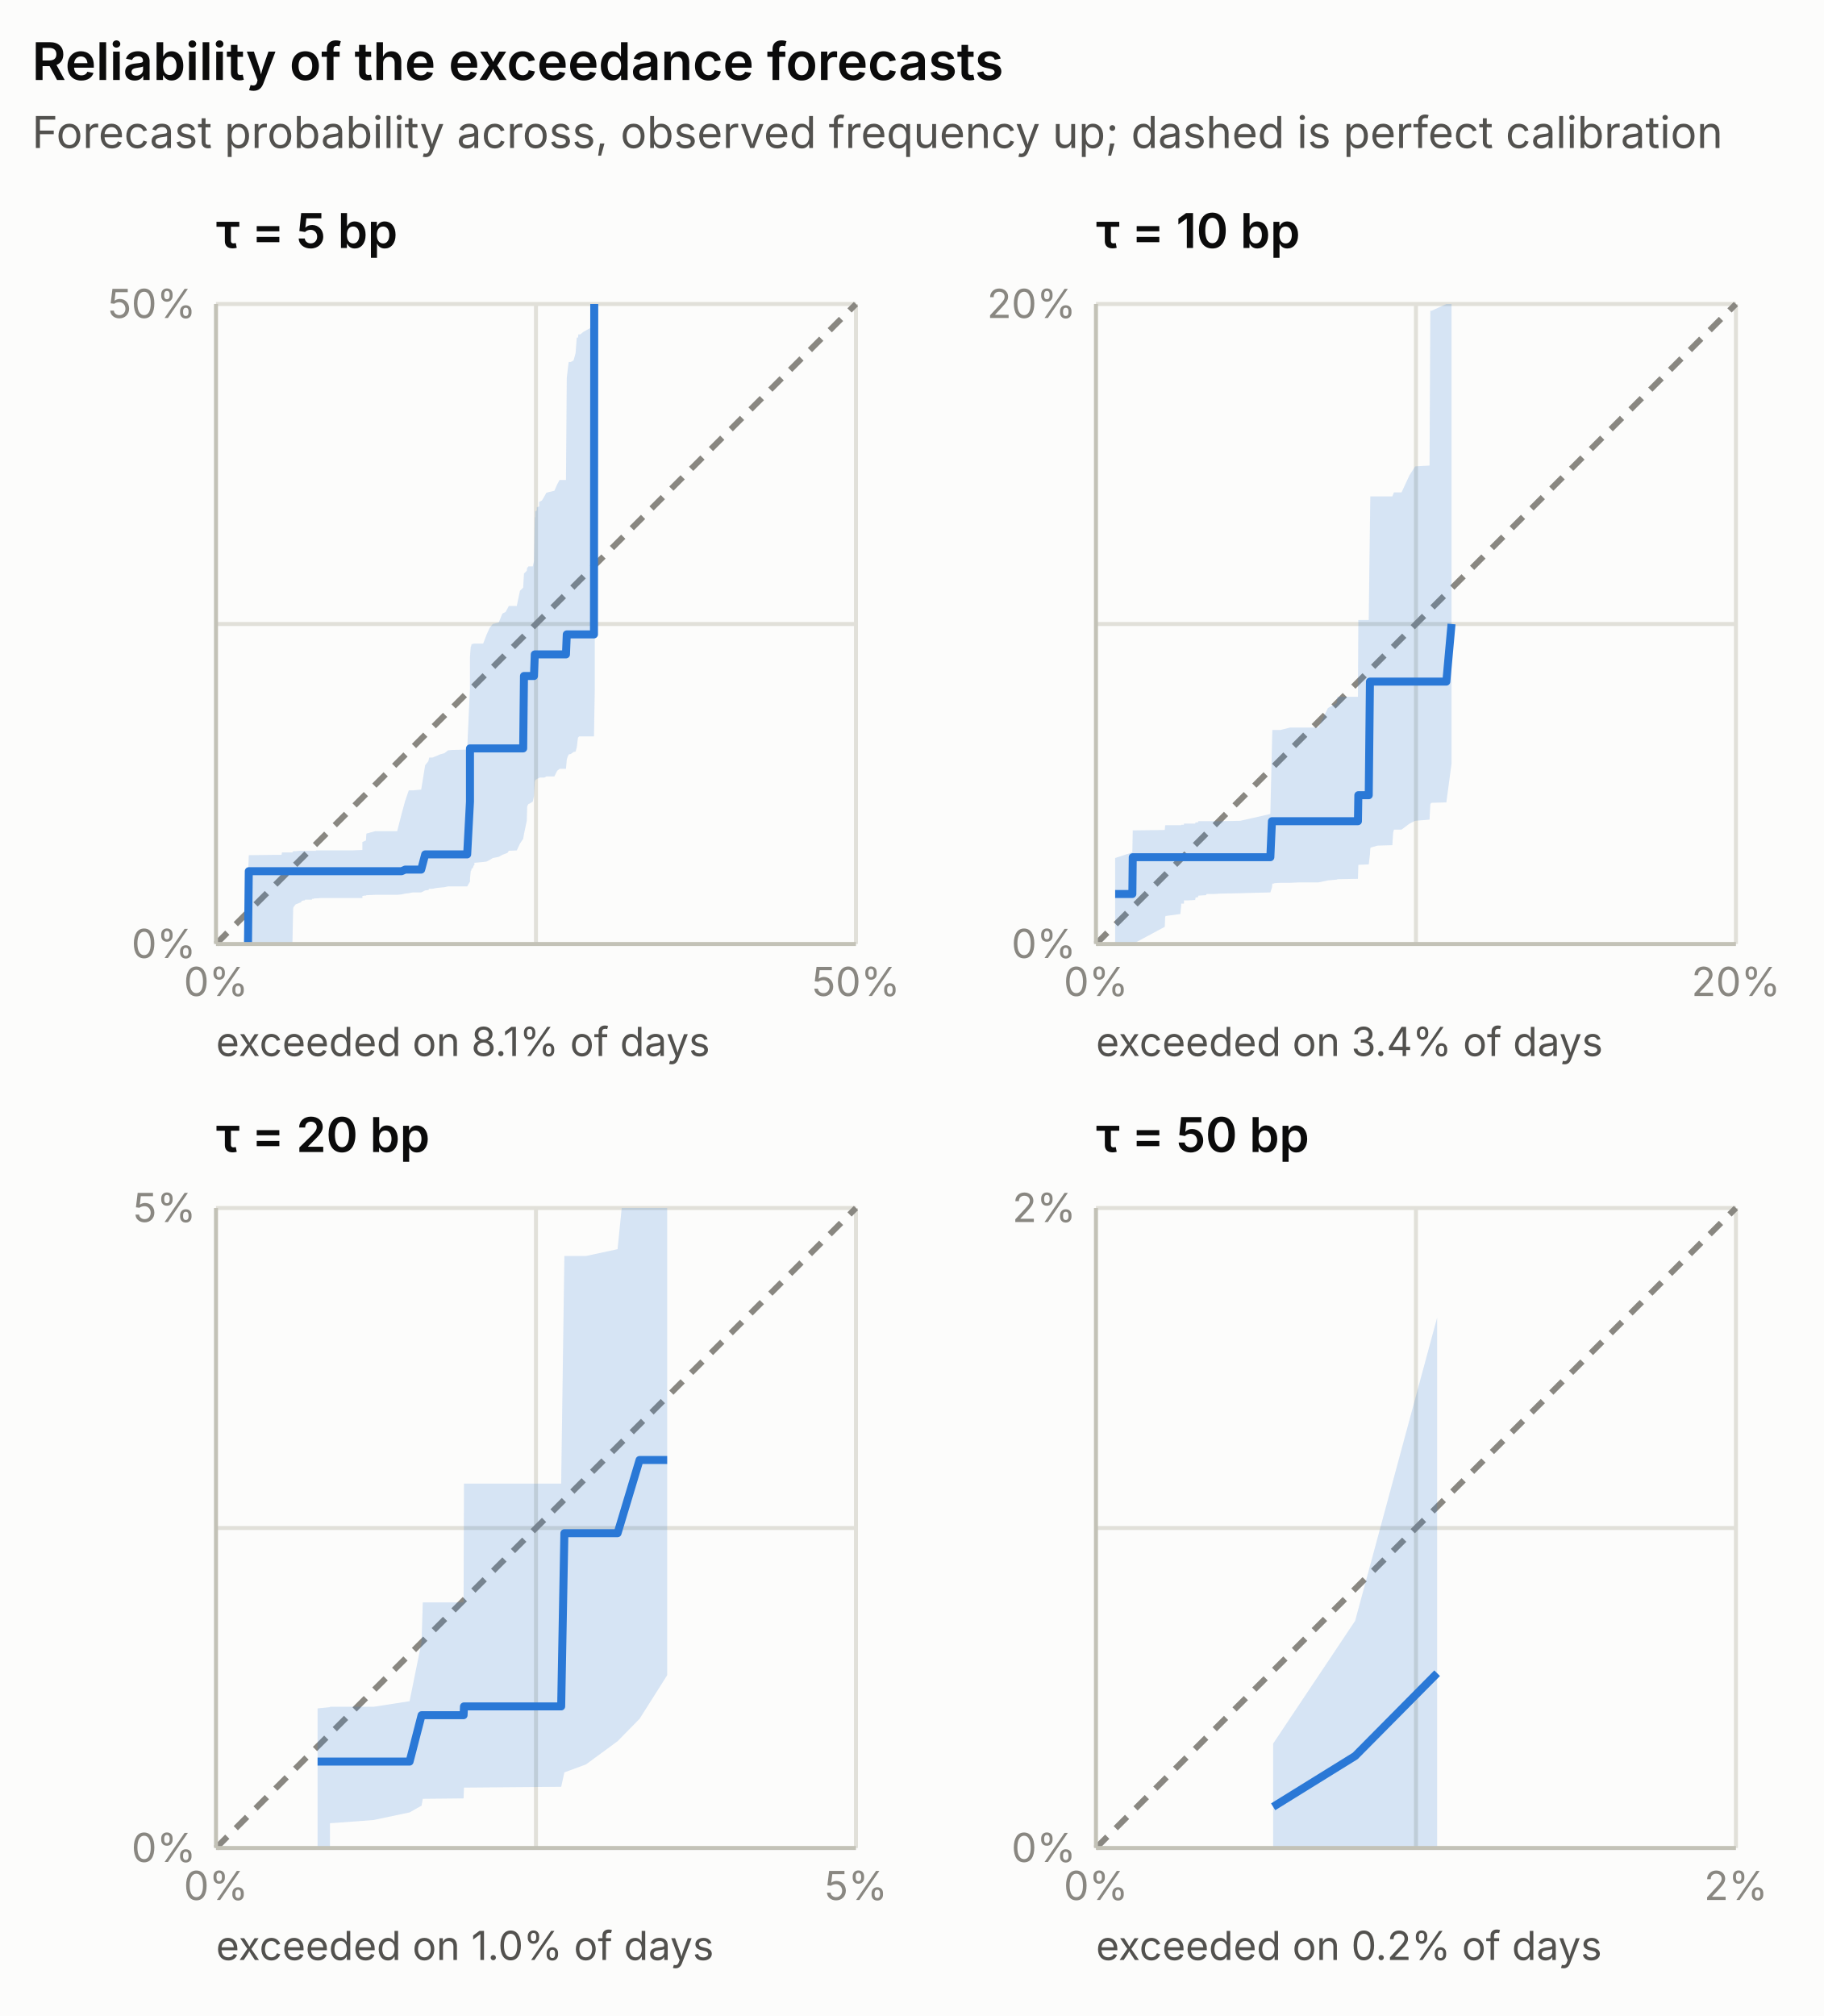
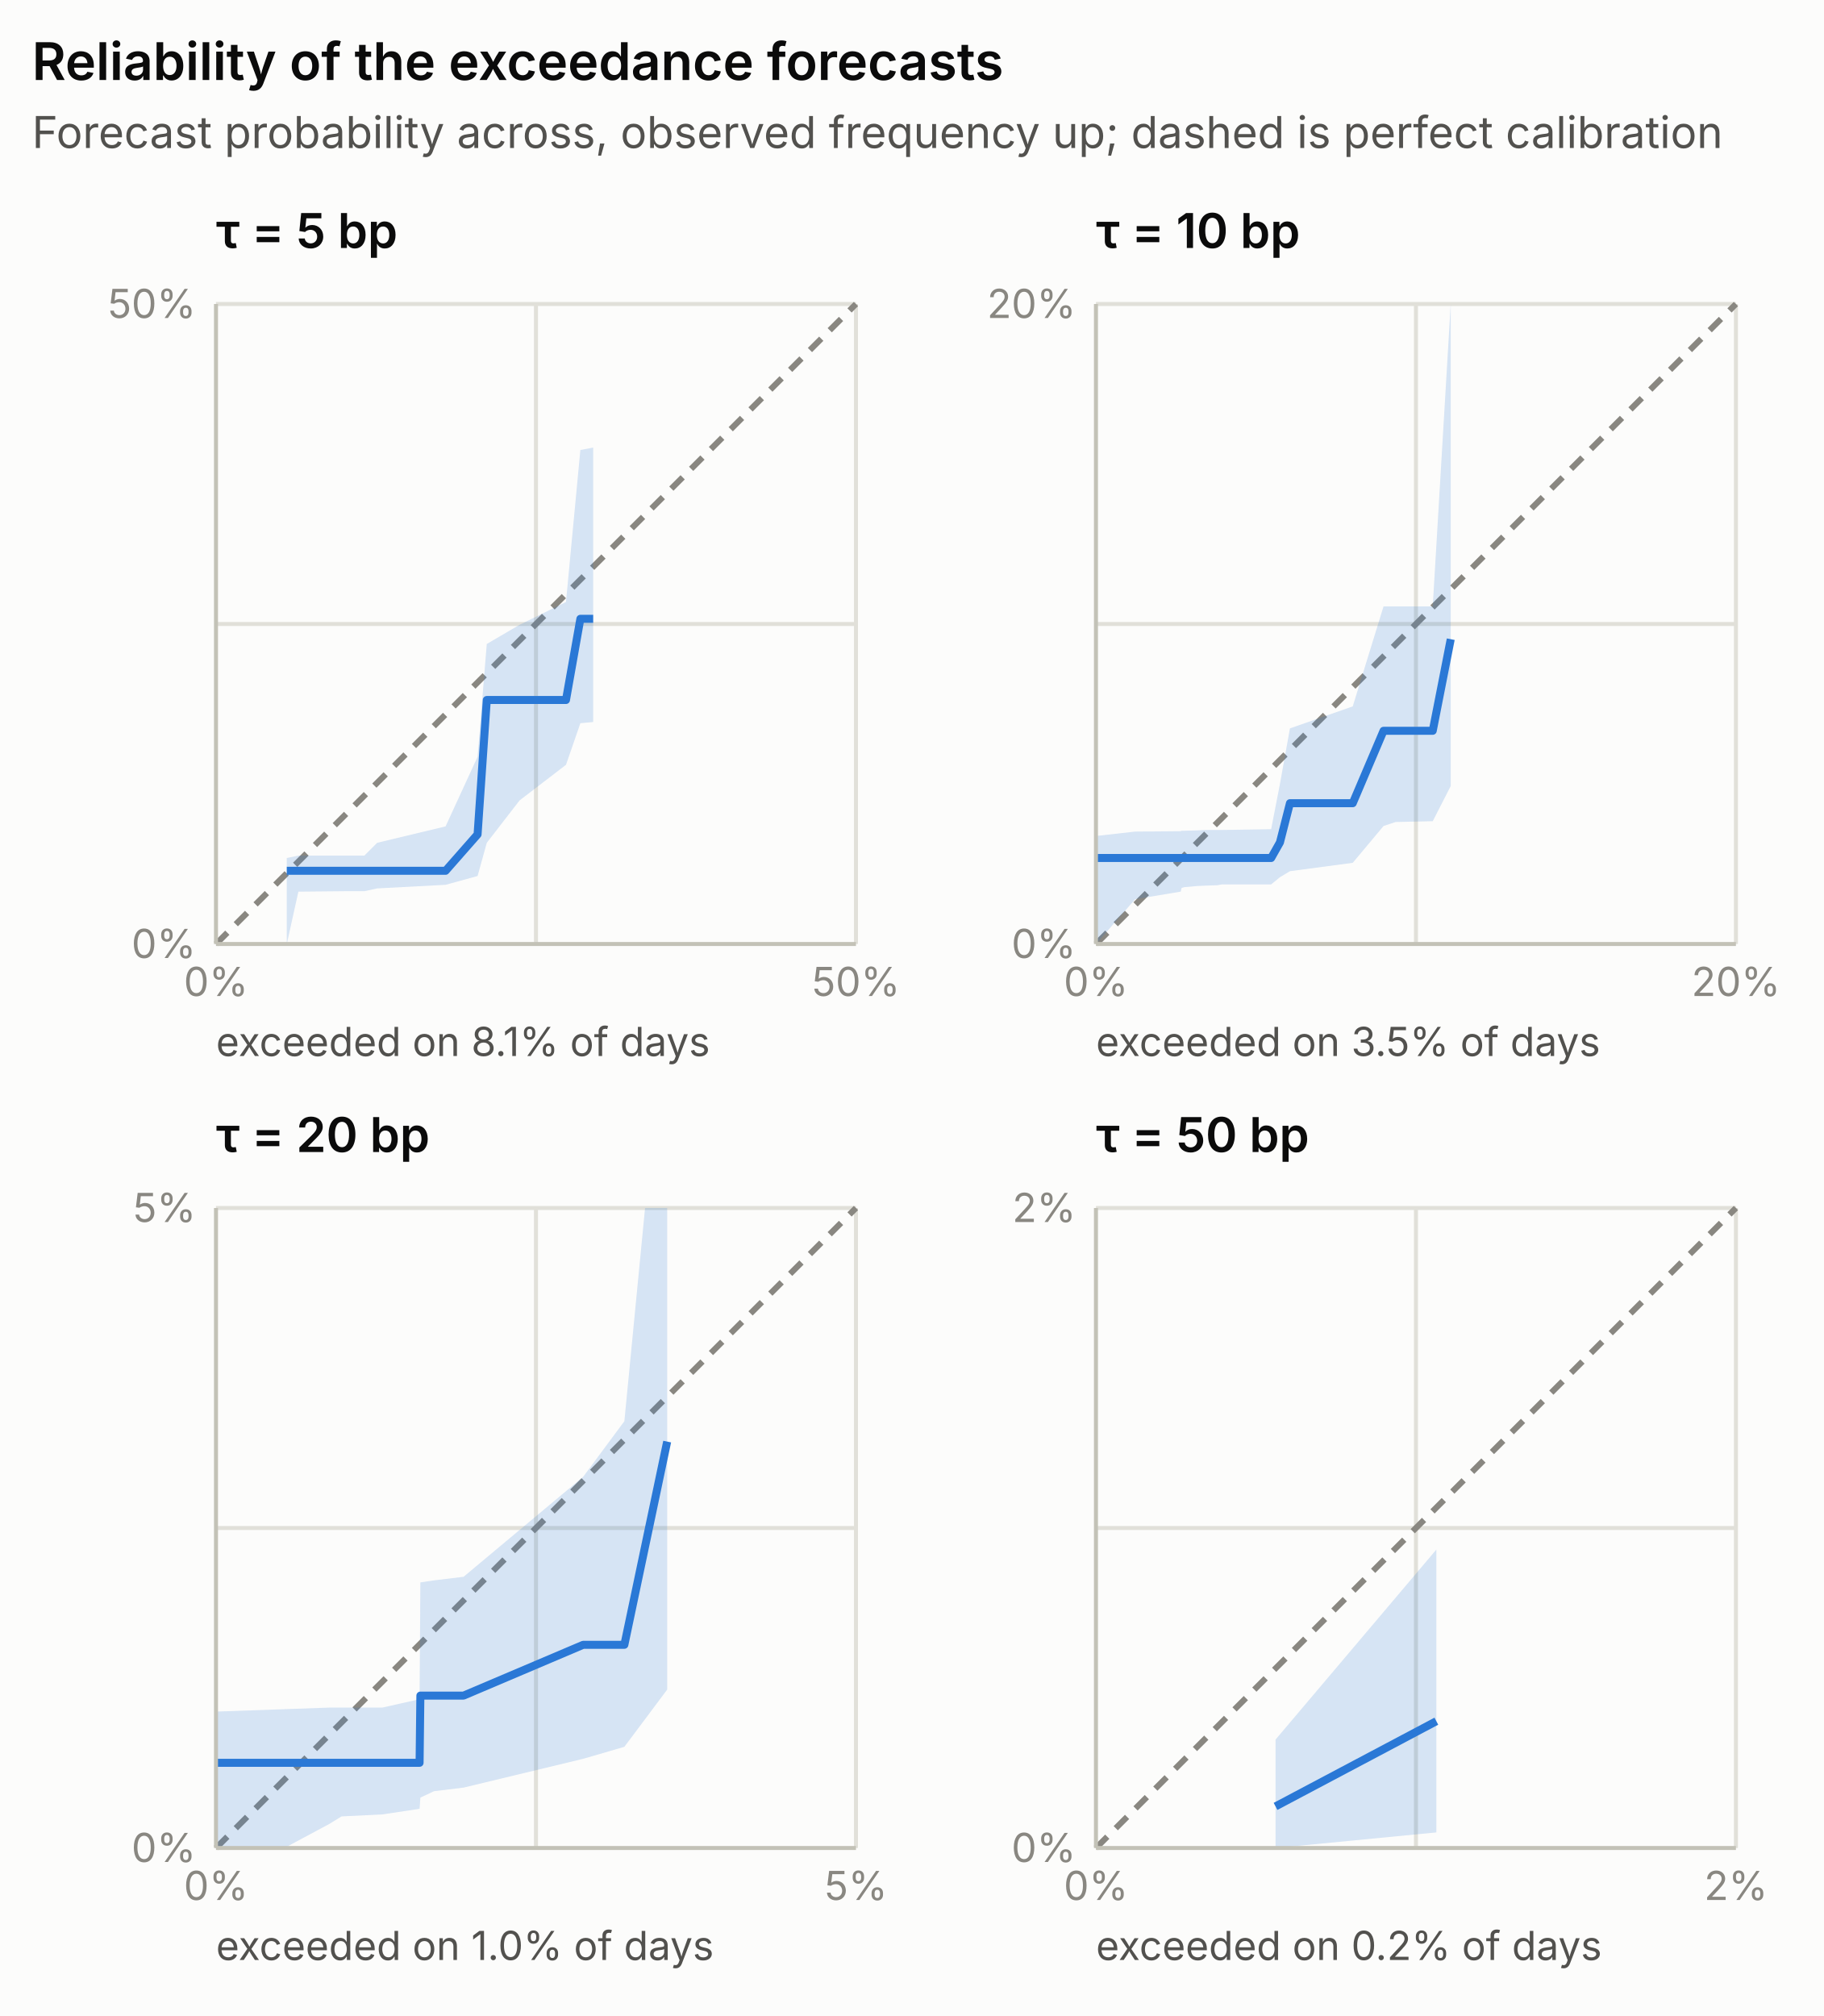
<svg xmlns="http://www.w3.org/2000/svg" viewBox="0 0 456 504" width="456" height="504" font-family="system-ui, -apple-system, &quot;Segoe UI&quot;, sans-serif" role="img" aria-label="Reliability of the exceedance forecasts at each declared threshold">
  <rect width="456" height="504" fill="#fcfcfb" />
  <text x="8" y="20" font-size="13" font-weight="600" fill="#0b0b0b">Reliability of the exceedance forecasts</text>
  <text x="8" y="37" font-size="11" fill="#52514e">Forecast probability across, observed frequency up; dashed is perfect calibration</text>
  <clipPath id="clipl0">
    <rect x="54.0" y="76.0" width="160" height="160" />
  </clipPath>
  <text x="54.0" y="62.0" font-size="12" font-weight="600" fill="#0b0b0b">τ = 5 bp</text>
  <line x1="54.0" y1="156.0" x2="214.0" y2="156.0" stroke="#e1e0d9" stroke-width="1" />
  <line x1="134.0" y1="236.0" x2="134.0" y2="76.0" stroke="#e1e0d9" stroke-width="1" />
  <line x1="54.0" y1="76.0" x2="214.0" y2="76.0" stroke="#e1e0d9" stroke-width="1" />
  <line x1="214.0" y1="236.0" x2="214.0" y2="76.0" stroke="#e1e0d9" stroke-width="1" />
  <line x1="54.0" y1="236.0" x2="214.0" y2="76.0" stroke="#898781" stroke-width="1.5" stroke-dasharray="4 3" />
-   <polygon clip-path="url(#clipl0)" points="62.0,219.5 62.2,213.8 70.4,213.7 70.5,213.1 73.1,213.1 73.3,212.8 73.5,212.8 73.9,212.8 74.9,212.7 75.2,212.7 75.5,212.7 76.0,212.7 76.2,212.7 76.3,212.7 77.2,212.7 77.3,212.7 78.0,212.7 78.0,212.7 78.1,212.7 78.2,212.7 78.5,212.7 78.5,212.7 79.0,212.7 79.0,212.6 80.2,212.6 83.4,212.6 88.0,212.6 90.6,212.5 90.6,210.5 91.1,210.3 91.5,210.1 91.6,208.4 93.8,207.8 94.9,207.8 96.0,207.8 99.3,207.8 100.4,203.5 101.3,200.2 102.2,197.6 103.2,197.6 105.3,197.4 106.3,191.3 107.1,190.3 107.3,189.4 108.1,189.4 109.1,189.0 110.0,188.6 111.1,188.3 112.0,187.6 113.0,187.5 116.8,187.4 117.5,172.0 117.5,164.2 117.7,161.6 117.8,161.6 117.9,161.0 118.2,161.0 118.3,161.0 118.4,160.9 118.6,160.9 118.6,160.9 120.8,160.9 121.6,158.8 122.4,157.0 123.2,156.0 124.7,155.6 125.6,153.4 126.4,153.0 126.9,152.1 127.2,151.5 129.2,151.5 130.0,147.7 130.8,146.9 131.0,143.4 131.7,142.7 131.8,141.9 132.0,141.8 132.1,141.6 132.4,141.6 133.2,141.6 133.5,140.3 133.7,129.3 133.8,129.3 133.8,127.9 134.2,127.6 134.2,127.4 134.2,126.8 134.3,126.8 134.8,126.6 134.8,125.5 135.5,125.1 136.1,124.1 136.6,123.2 137.3,123.0 138.6,122.7 139.3,121.1 139.9,120.0 141.5,120.0 141.7,94.5 141.9,92.8 142.1,91.1 142.2,90.5 142.7,90.5 143.4,90.1 143.9,88.3 144.2,84.4 144.5,84.4 144.6,83.6 144.8,83.6 145.1,83.6 145.8,83.0 148.5,81.5 148.7,-84.0 148.7,172.3 148.5,184.1 145.8,184.1 145.1,184.1 144.8,184.1 144.6,184.3 144.5,184.4 144.2,186.8 143.9,187.9 143.4,188.0 142.7,188.5 142.2,188.6 142.1,188.8 141.9,189.2 141.7,189.9 141.5,192.2 139.9,192.2 139.3,192.7 138.6,194.1 137.3,194.1 136.6,194.1 136.1,194.4 135.5,194.4 134.8,194.4 134.8,194.5 134.3,194.7 134.2,194.8 134.2,194.8 134.2,194.8 133.8,195.0 133.8,195.2 133.7,195.4 133.5,199.0 133.2,200.4 132.4,200.9 132.1,201.0 132.0,201.2 131.8,201.6 131.7,205.2 131.0,208.5 130.8,209.7 130.0,210.9 129.2,212.6 127.2,212.7 126.9,213.2 126.4,213.4 125.6,213.7 124.7,214.2 123.2,214.5 122.4,215.0 121.6,215.4 120.8,215.5 118.6,215.7 118.6,216.3 118.4,216.4 118.3,216.7 118.2,217.0 117.9,217.2 117.8,217.7 117.7,217.7 117.5,219.7 117.5,220.4 116.8,221.6 113.0,221.6 112.0,221.6 111.1,221.8 110.0,221.9 109.1,222.0 108.1,222.2 107.3,222.2 107.1,222.5 106.3,222.6 105.3,223.1 103.2,223.1 102.2,223.3 101.3,223.4 100.4,223.6 99.3,223.7 96.0,223.7 94.9,223.7 93.8,223.7 91.6,223.8 91.5,223.9 91.1,223.9 90.6,224.0 90.6,224.5 88.0,224.5 83.4,224.5 80.2,224.5 79.0,224.6 79.0,224.6 78.5,224.6 78.5,224.7 78.2,224.7 78.1,224.7 78.0,224.7 78.0,224.9 77.3,224.9 77.2,224.9 76.3,224.9 76.2,225.1 76.0,225.1 75.5,225.2 75.2,225.6 74.9,225.7 73.9,226.1 73.5,226.6 73.3,227.0 73.1,236.0 70.5,236.0 70.4,236.0 62.2,236.0 62.0,236.0" fill="#2a78d6" fill-opacity="0.18" />
-   <polyline clip-path="url(#clipl0)" points="62.0,236.0 62.2,217.8 70.4,217.8 70.5,217.8 73.1,217.8 73.3,217.8 73.5,217.8 73.9,217.8 74.9,217.8 75.2,217.8 75.5,217.8 76.0,217.8 76.2,217.8 76.3,217.8 77.2,217.8 77.3,217.8 78.0,217.8 78.0,217.8 78.1,217.8 78.2,217.8 78.5,217.8 78.5,217.8 79.0,217.8 79.0,217.8 80.2,217.8 83.4,217.8 88.0,217.8 90.6,217.8 90.6,217.8 91.1,217.8 91.5,217.8 91.6,217.8 93.8,217.8 94.9,217.8 96.0,217.8 99.3,217.8 100.4,217.8 101.3,217.4 102.2,217.4 103.2,217.4 105.3,217.4 106.3,213.6 107.1,213.6 107.3,213.6 108.1,213.6 109.1,213.6 110.0,213.6 111.1,213.6 112.0,213.6 113.0,213.6 116.8,213.6 117.5,200.4 117.5,187.1 117.7,187.1 117.8,187.1 117.9,187.1 118.2,187.1 118.3,187.1 118.4,187.1 118.6,187.1 118.6,187.1 120.8,187.1 121.6,187.1 122.4,187.1 123.2,187.1 124.7,187.1 125.6,187.1 126.4,187.1 126.9,187.1 127.2,187.1 129.2,187.1 130.0,187.1 130.8,187.1 131.0,169.0 131.7,169.0 131.8,169.0 132.0,169.0 132.1,169.0 132.4,169.0 133.2,169.0 133.5,169.0 133.7,163.6 133.8,163.6 133.8,163.6 134.2,163.6 134.2,163.6 134.2,163.6 134.3,163.6 134.8,163.6 134.8,163.6 135.5,163.6 136.1,163.6 136.6,163.6 137.3,163.6 138.6,163.6 139.3,163.6 139.9,163.6 141.5,163.6 141.7,158.6 141.9,158.6 142.1,158.6 142.2,158.6 142.7,158.6 143.4,158.6 143.9,158.6 144.2,158.6 144.5,158.6 144.6,158.6 144.8,158.6 145.1,158.6 145.8,158.6 148.5,158.6 148.7,-84.0" fill="none" stroke="#2a78d6" stroke-width="2" stroke-linejoin="round" />
+   <polygon clip-path="url(#clipl0)" points="71.7,214.5 74.6,213.9 75.0,213.9 75.7,213.9 86.1,213.9 91.1,213.9 94.3,210.7 111.4,206.6 119.4,189.2 121.7,161.0 129.9,156.2 141.5,150.5 145.1,112.5 148.3,111.9 148.3,180.5 145.1,180.8 141.5,191.2 129.9,200.1 121.7,210.7 119.4,219.0 111.4,221.2 94.3,222.1 91.1,222.8 86.1,222.8 75.7,222.9 75.0,222.9 74.6,222.9 71.7,236.0" fill="#2a78d6" fill-opacity="0.18" />
+   <polyline clip-path="url(#clipl0)" points="71.7,217.7 74.6,217.7 75.0,217.7 75.7,217.7 86.1,217.7 91.1,217.7 94.3,217.7 111.4,217.7 119.4,208.6 121.7,175.0 129.9,175.0 141.5,175.0 145.1,154.7 148.3,154.7" fill="none" stroke="#2a78d6" stroke-width="2" stroke-linejoin="round" />
  <line x1="54.0" y1="236.0" x2="214.0" y2="236.0" stroke="#c3c2b7" stroke-width="1" />
  <line x1="54.0" y1="236.0" x2="54.0" y2="76.0" stroke="#c3c2b7" stroke-width="1" />
  <text x="54.0" y="249.0" font-size="10" text-anchor="middle" fill="#898781">0%</text>
  <text x="49.0" y="239.5" font-size="10" text-anchor="end" fill="#898781">0%</text>
  <text x="214.0" y="249.0" font-size="10" text-anchor="middle" fill="#898781">50%</text>
  <text x="49.0" y="79.5" font-size="10" text-anchor="end" fill="#898781">50%</text>
  <text x="54.0" y="264.0" font-size="10" fill="#52514e">exceeded on 8.1% of days</text>
  <clipPath id="clipl1">
    <rect x="274.0" y="76.0" width="160" height="160" />
  </clipPath>
  <text x="274.0" y="62.0" font-size="12" font-weight="600" fill="#0b0b0b">τ = 10 bp</text>
  <line x1="274.0" y1="156.0" x2="434.0" y2="156.0" stroke="#e1e0d9" stroke-width="1" />
  <line x1="354.0" y1="236.0" x2="354.0" y2="76.0" stroke="#e1e0d9" stroke-width="1" />
  <line x1="274.0" y1="76.0" x2="434.0" y2="76.0" stroke="#e1e0d9" stroke-width="1" />
  <line x1="434.0" y1="236.0" x2="434.0" y2="76.0" stroke="#e1e0d9" stroke-width="1" />
  <line x1="274.0" y1="236.0" x2="434.0" y2="76.0" stroke="#898781" stroke-width="1.5" stroke-dasharray="4 3" />
-   <polygon clip-path="url(#clipl1)" points="278.8,214.5 283.1,213.1 283.2,207.6 291.2,207.5 291.3,206.4 291.4,206.3 295.1,206.3 295.3,206.3 295.3,206.2 296.0,206.2 296.0,205.9 296.0,205.9 296.0,205.9 296.0,205.9 296.4,205.9 296.8,205.9 296.9,205.9 298.8,205.9 298.9,205.6 299.5,205.6 299.6,205.3 301.5,205.3 301.6,205.3 301.7,205.3 302.8,205.3 303.6,205.3 305.1,205.3 310.1,205.2 317.6,203.5 318.0,186.5 318.1,182.5 318.4,182.5 318.6,182.5 320.1,182.5 322.5,181.9 324.9,181.9 329.6,181.9 332.0,177.0 334.2,175.8 334.4,174.2 339.5,174.2 339.6,155.0 342.2,155.0 342.5,131.0 342.6,124.1 342.9,124.1 343.0,124.1 344.4,124.1 348.1,124.1 348.3,123.6 348.5,123.1 350.4,123.1 352.4,118.8 353.8,116.6 357.4,116.4 357.6,77.7 357.9,77.7 361.6,76.0 362.9,13.8 362.9,190.9 361.6,200.6 357.9,200.7 357.6,201.0 357.4,204.9 353.8,205.2 352.4,205.9 350.4,207.4 348.5,207.4 348.3,208.2 348.1,211.3 344.4,211.4 343.0,211.8 342.9,211.8 342.6,212.0 342.5,213.6 342.2,216.1 339.6,216.2 339.5,219.7 334.4,219.8 334.2,219.9 332.0,220.1 329.6,220.6 324.9,220.6 322.5,220.7 320.1,220.7 318.6,220.8 318.4,220.9 318.1,220.9 318.0,221.9 317.6,223.1 310.1,223.3 305.1,223.4 303.6,223.5 302.8,223.5 301.7,223.5 301.6,223.6 301.5,223.8 299.6,223.9 299.5,224.3 298.9,224.4 298.8,225.0 296.9,225.1 296.8,225.1 296.4,225.1 296.0,225.1 296.0,225.2 296.0,225.2 296.0,225.2 296.0,225.9 295.3,225.9 295.3,226.5 295.1,228.5 291.4,229.0 291.3,229.3 291.2,231.7 283.2,236.0 283.1,236.0 278.8,236.0" fill="#2a78d6" fill-opacity="0.18" />
-   <polyline clip-path="url(#clipl1)" points="278.8,223.5 283.1,223.5 283.2,214.3 291.2,214.3 291.3,214.3 291.4,214.3 295.1,214.3 295.3,214.3 295.3,214.3 296.0,214.3 296.0,214.3 296.0,214.3 296.0,214.3 296.0,214.3 296.4,214.3 296.8,214.3 296.9,214.3 298.8,214.3 298.9,214.3 299.5,214.3 299.6,214.3 301.5,214.3 301.6,214.3 301.7,214.3 302.8,214.3 303.6,214.3 305.1,214.3 310.1,214.3 317.6,214.3 318.0,205.3 318.1,205.3 318.4,205.3 318.6,205.3 320.1,205.3 322.5,205.3 324.9,205.3 329.6,205.3 332.0,205.3 334.2,205.3 334.4,205.3 339.5,205.3 339.6,198.8 342.2,198.8 342.5,170.4 342.6,170.4 342.9,170.4 343.0,170.4 344.4,170.4 348.1,170.4 348.3,170.4 348.5,170.4 350.4,170.4 352.4,170.4 353.8,170.4 357.4,170.4 357.6,170.4 357.9,170.4 361.6,170.4 362.9,156.0" fill="none" stroke="#2a78d6" stroke-width="2" stroke-linejoin="round" />
+   <polygon clip-path="url(#clipl1)" points="274.0,209.0 283.8,207.9 295.2,207.8 295.4,207.7 296.0,207.7 299.3,207.6 301.6,207.5 304.4,207.5 304.9,207.5 305.5,207.5 317.8,207.3 320.0,196.0 322.5,182.1 338.2,176.6 345.9,151.6 348.9,151.6 358.2,151.6 362.7,76.0 362.7,196.5 358.2,205.3 348.9,205.5 345.9,206.5 338.2,215.7 322.5,217.8 320.0,219.3 317.8,221.1 305.5,221.1 304.9,221.2 304.4,221.3 301.6,221.4 299.3,221.5 296.0,221.8 295.4,222.0 295.2,222.9 283.8,224.8 274.0,236.0" fill="#2a78d6" fill-opacity="0.18" />
+   <polyline clip-path="url(#clipl1)" points="274.0,214.5 283.8,214.5 295.2,214.5 295.4,214.5 296.0,214.5 299.3,214.5 301.6,214.5 304.4,214.5 304.9,214.5 305.5,214.5 317.8,214.5 320.0,210.6 322.5,200.8 338.2,200.8 345.9,182.7 348.9,182.7 358.2,182.7 362.7,159.8" fill="none" stroke="#2a78d6" stroke-width="2" stroke-linejoin="round" />
  <line x1="274.0" y1="236.0" x2="434.0" y2="236.0" stroke="#c3c2b7" stroke-width="1" />
  <line x1="274.0" y1="236.0" x2="274.0" y2="76.0" stroke="#c3c2b7" stroke-width="1" />
  <text x="274.0" y="249.0" font-size="10" text-anchor="middle" fill="#898781">0%</text>
  <text x="269.0" y="239.5" font-size="10" text-anchor="end" fill="#898781">0%</text>
  <text x="434.0" y="249.0" font-size="10" text-anchor="middle" fill="#898781">20%</text>
  <text x="269.0" y="79.5" font-size="10" text-anchor="end" fill="#898781">20%</text>
-   <text x="274.0" y="264.0" font-size="10" fill="#52514e">exceeded on 3.4% of days</text>
+   <text x="274.0" y="264.0" font-size="10" fill="#52514e">exceeded on 3.5% of days</text>
  <clipPath id="clipl2">
    <rect x="54.0" y="302.0" width="160" height="160" />
  </clipPath>
  <text x="54.0" y="288.0" font-size="12" font-weight="600" fill="#0b0b0b">τ = 20 bp</text>
  <line x1="54.0" y1="382.0" x2="214.0" y2="382.0" stroke="#e1e0d9" stroke-width="1" />
  <line x1="134.0" y1="462.0" x2="134.0" y2="302.0" stroke="#e1e0d9" stroke-width="1" />
  <line x1="54.0" y1="302.0" x2="214.0" y2="302.0" stroke="#e1e0d9" stroke-width="1" />
  <line x1="214.0" y1="462.0" x2="214.0" y2="302.0" stroke="#e1e0d9" stroke-width="1" />
  <line x1="54.0" y1="462.0" x2="214.0" y2="302.0" stroke="#898781" stroke-width="1.5" stroke-dasharray="4 3" />
-   <polygon clip-path="url(#clipl2)" points="79.4,427.1 82.5,426.8 82.5,426.7 85.5,426.7 93.4,426.7 102.4,425.3 105.4,410.5 105.7,400.6 115.9,400.6 116.0,370.9 140.3,370.9 141.1,314.0 146.5,314.0 154.4,312.3 159.9,257.7 166.8,157.0 166.8,418.8 159.9,429.7 154.4,435.3 146.5,441.1 141.1,443.1 140.3,446.7 116.0,446.9 115.9,449.6 105.7,449.7 105.4,451.4 102.4,453.1 93.4,455.0 85.5,455.6 82.5,455.8 82.5,462.0 79.4,462.0" fill="#2a78d6" fill-opacity="0.18" />
-   <polyline clip-path="url(#clipl2)" points="79.4,440.4 82.5,440.4 82.5,440.4 85.5,440.4 93.4,440.4 102.4,440.4 105.4,428.8 105.7,428.8 115.9,428.8 116.0,426.6 140.3,426.6 141.1,383.3 146.5,383.3 154.4,383.3 159.9,365.0 166.8,365.0" fill="none" stroke="#2a78d6" stroke-width="2" stroke-linejoin="round" />
+   <polygon clip-path="url(#clipl2)" points="54.0,427.9 71.1,427.3 82.3,426.9 85.4,426.9 95.6,426.9 104.9,424.8 105.1,395.6 108.5,395.1 115.9,394.2 145.8,369.2 156.1,355.3 166.8,245.1 166.8,422.4 156.1,436.7 145.8,439.7 115.9,446.9 108.5,447.8 105.1,449.4 104.9,452.2 95.6,453.6 85.4,454.1 82.3,456.0 71.1,462.0 54.0,462.0" fill="#2a78d6" fill-opacity="0.18" />
+   <polyline clip-path="url(#clipl2)" points="54.0,440.7 71.1,440.7 82.3,440.7 85.4,440.7 95.6,440.7 104.9,440.7 105.1,423.9 108.5,423.9 115.9,423.9 145.8,411.2 156.1,411.2 166.8,360.4" fill="none" stroke="#2a78d6" stroke-width="2" stroke-linejoin="round" />
  <line x1="54.0" y1="462.0" x2="214.0" y2="462.0" stroke="#c3c2b7" stroke-width="1" />
  <line x1="54.0" y1="462.0" x2="54.0" y2="302.0" stroke="#c3c2b7" stroke-width="1" />
  <text x="54.0" y="475.0" font-size="10" text-anchor="middle" fill="#898781">0%</text>
  <text x="49.0" y="465.5" font-size="10" text-anchor="end" fill="#898781">0%</text>
  <text x="214.0" y="475.0" font-size="10" text-anchor="middle" fill="#898781">5%</text>
  <text x="49.0" y="305.5" font-size="10" text-anchor="end" fill="#898781">5%</text>
  <text x="54.0" y="490.0" font-size="10" fill="#52514e">exceeded on 1.0% of days</text>
  <clipPath id="clipl3">
    <rect x="274.0" y="302.0" width="160" height="160" />
  </clipPath>
  <text x="274.0" y="288.0" font-size="12" font-weight="600" fill="#0b0b0b">τ = 50 bp</text>
  <line x1="274.0" y1="382.0" x2="434.0" y2="382.0" stroke="#e1e0d9" stroke-width="1" />
  <line x1="354.0" y1="462.0" x2="354.0" y2="302.0" stroke="#e1e0d9" stroke-width="1" />
  <line x1="274.0" y1="302.0" x2="434.0" y2="302.0" stroke="#e1e0d9" stroke-width="1" />
  <line x1="434.0" y1="462.0" x2="434.0" y2="302.0" stroke="#e1e0d9" stroke-width="1" />
  <line x1="274.0" y1="462.0" x2="434.0" y2="302.0" stroke="#898781" stroke-width="1.5" stroke-dasharray="4 3" />
-   <polygon clip-path="url(#clipl3)" points="318.3,435.9 338.8,405.2 359.3,329.4 359.3,462.0 338.8,462.0 318.3,462.0" fill="#2a78d6" fill-opacity="0.18" />
-   <polyline clip-path="url(#clipl3)" points="318.3,451.7 338.8,439.0 359.3,418.3" fill="none" stroke="#2a78d6" stroke-width="2" stroke-linejoin="round" />
+   <polygon clip-path="url(#clipl3)" points="318.9,434.9 359.1,387.4 359.1,458.1 318.9,462.0" fill="#2a78d6" fill-opacity="0.18" />
+   <polyline clip-path="url(#clipl3)" points="318.9,451.6 359.1,430.3" fill="none" stroke="#2a78d6" stroke-width="2" stroke-linejoin="round" />
  <line x1="274.0" y1="462.0" x2="434.0" y2="462.0" stroke="#c3c2b7" stroke-width="1" />
  <line x1="274.0" y1="462.0" x2="274.0" y2="302.0" stroke="#c3c2b7" stroke-width="1" />
  <text x="274.0" y="475.0" font-size="10" text-anchor="middle" fill="#898781">0%</text>
  <text x="269.0" y="465.5" font-size="10" text-anchor="end" fill="#898781">0%</text>
  <text x="434.0" y="475.0" font-size="10" text-anchor="middle" fill="#898781">2%</text>
  <text x="269.0" y="305.5" font-size="10" text-anchor="end" fill="#898781">2%</text>
  <text x="274.0" y="490.0" font-size="10" fill="#52514e">exceeded on 0.2% of days</text>
</svg>
